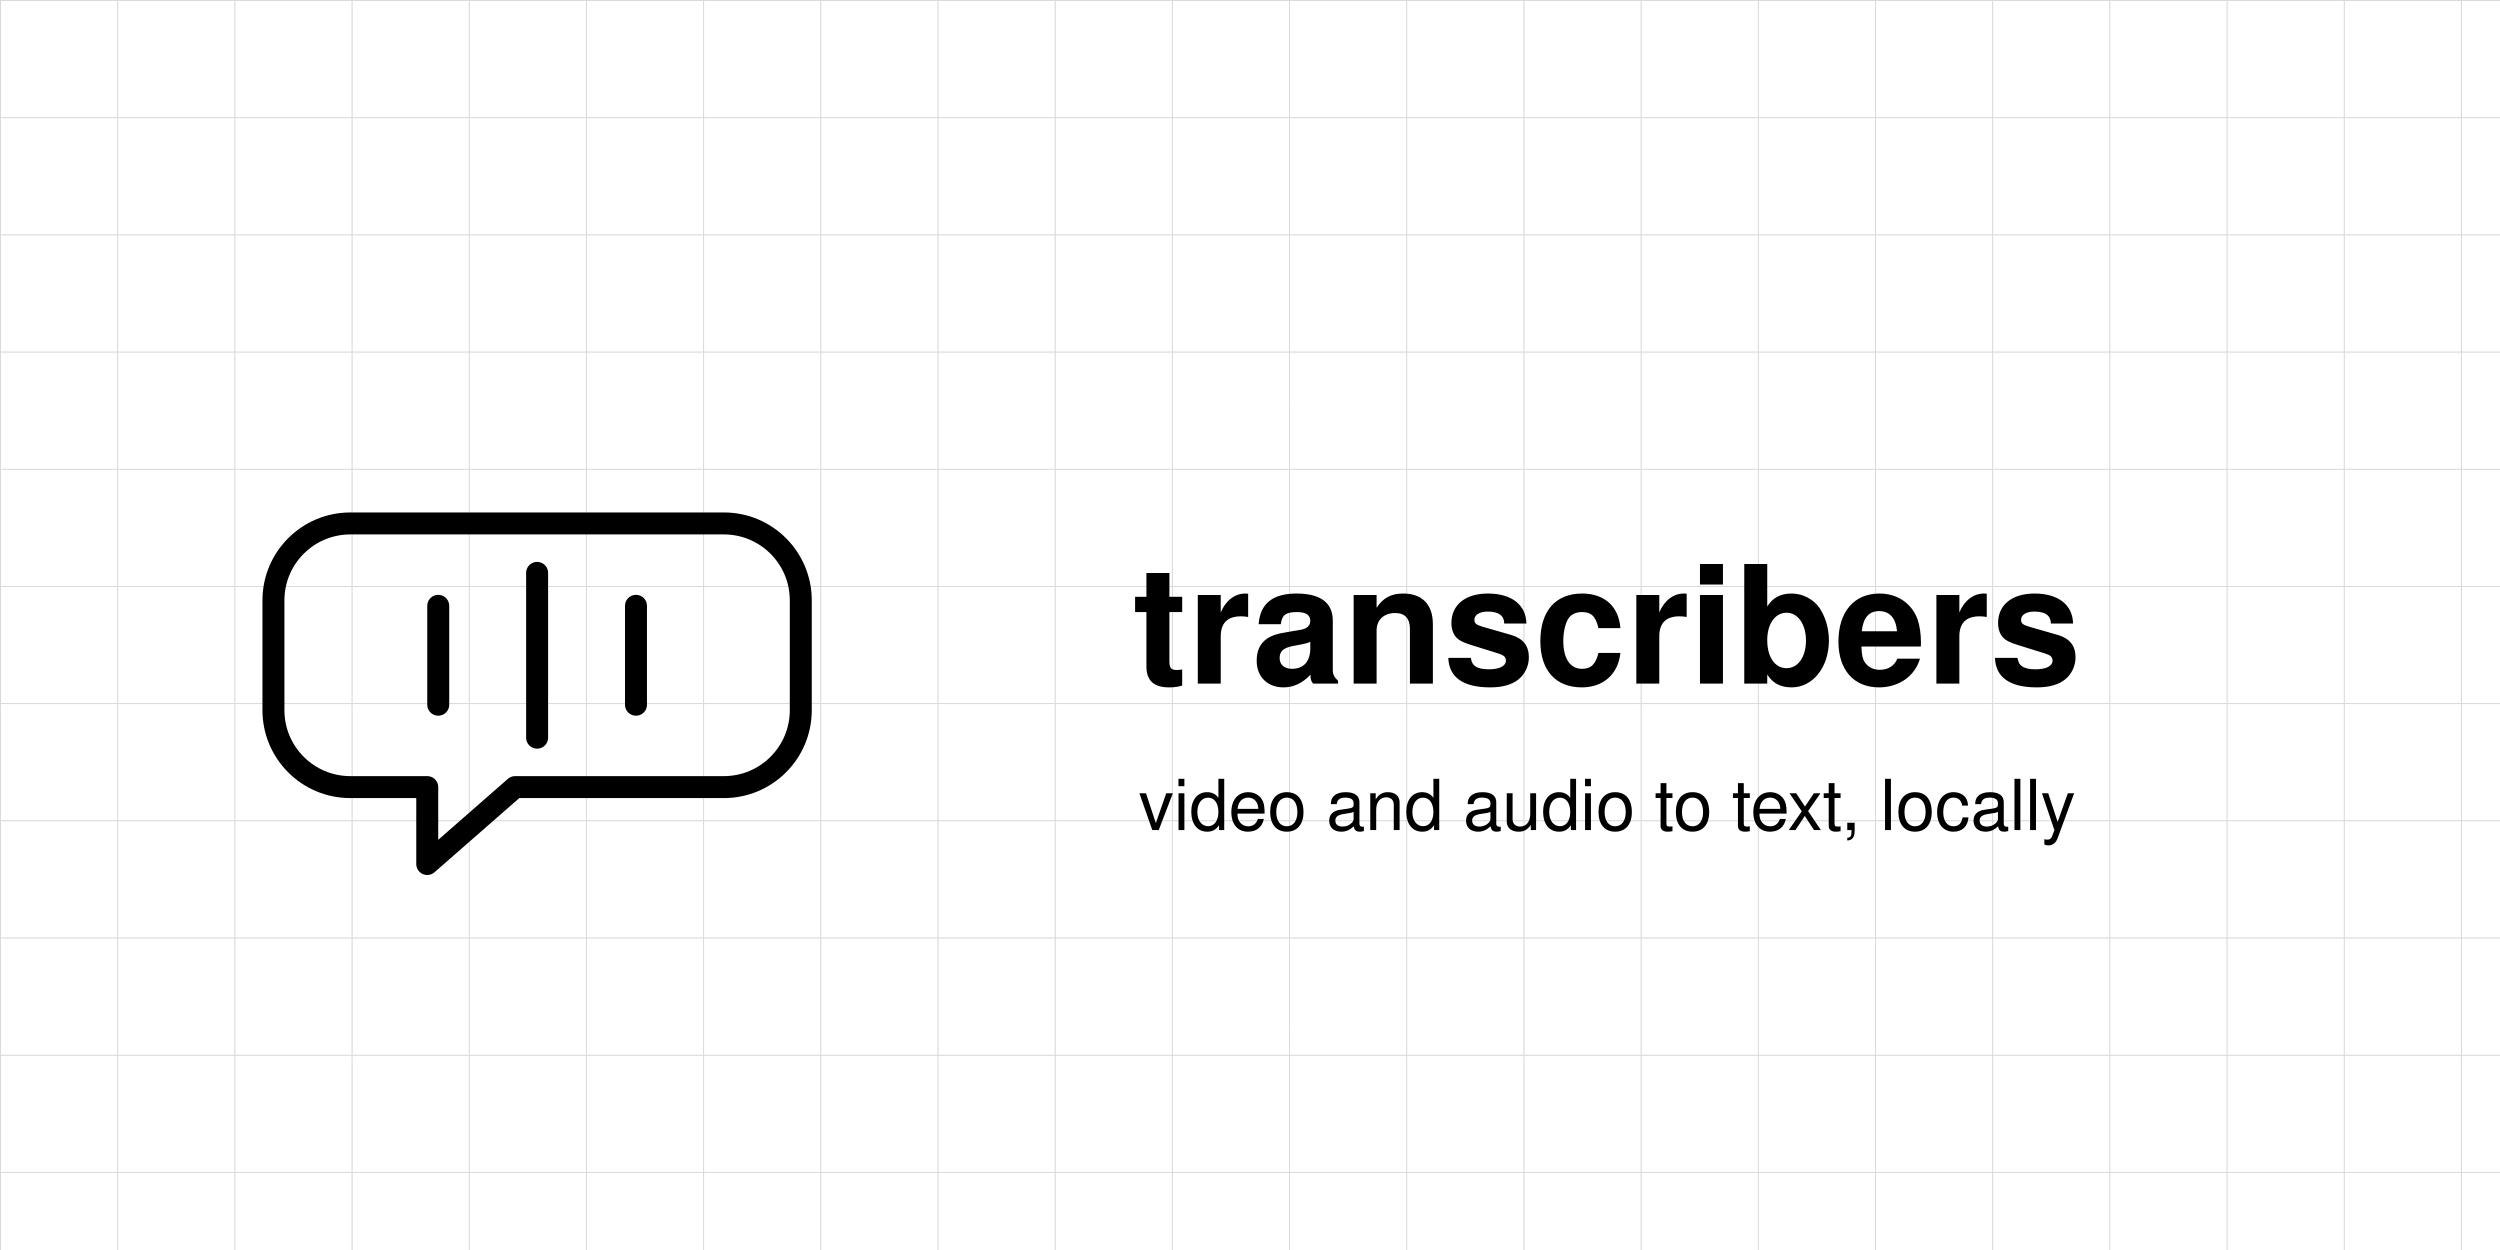
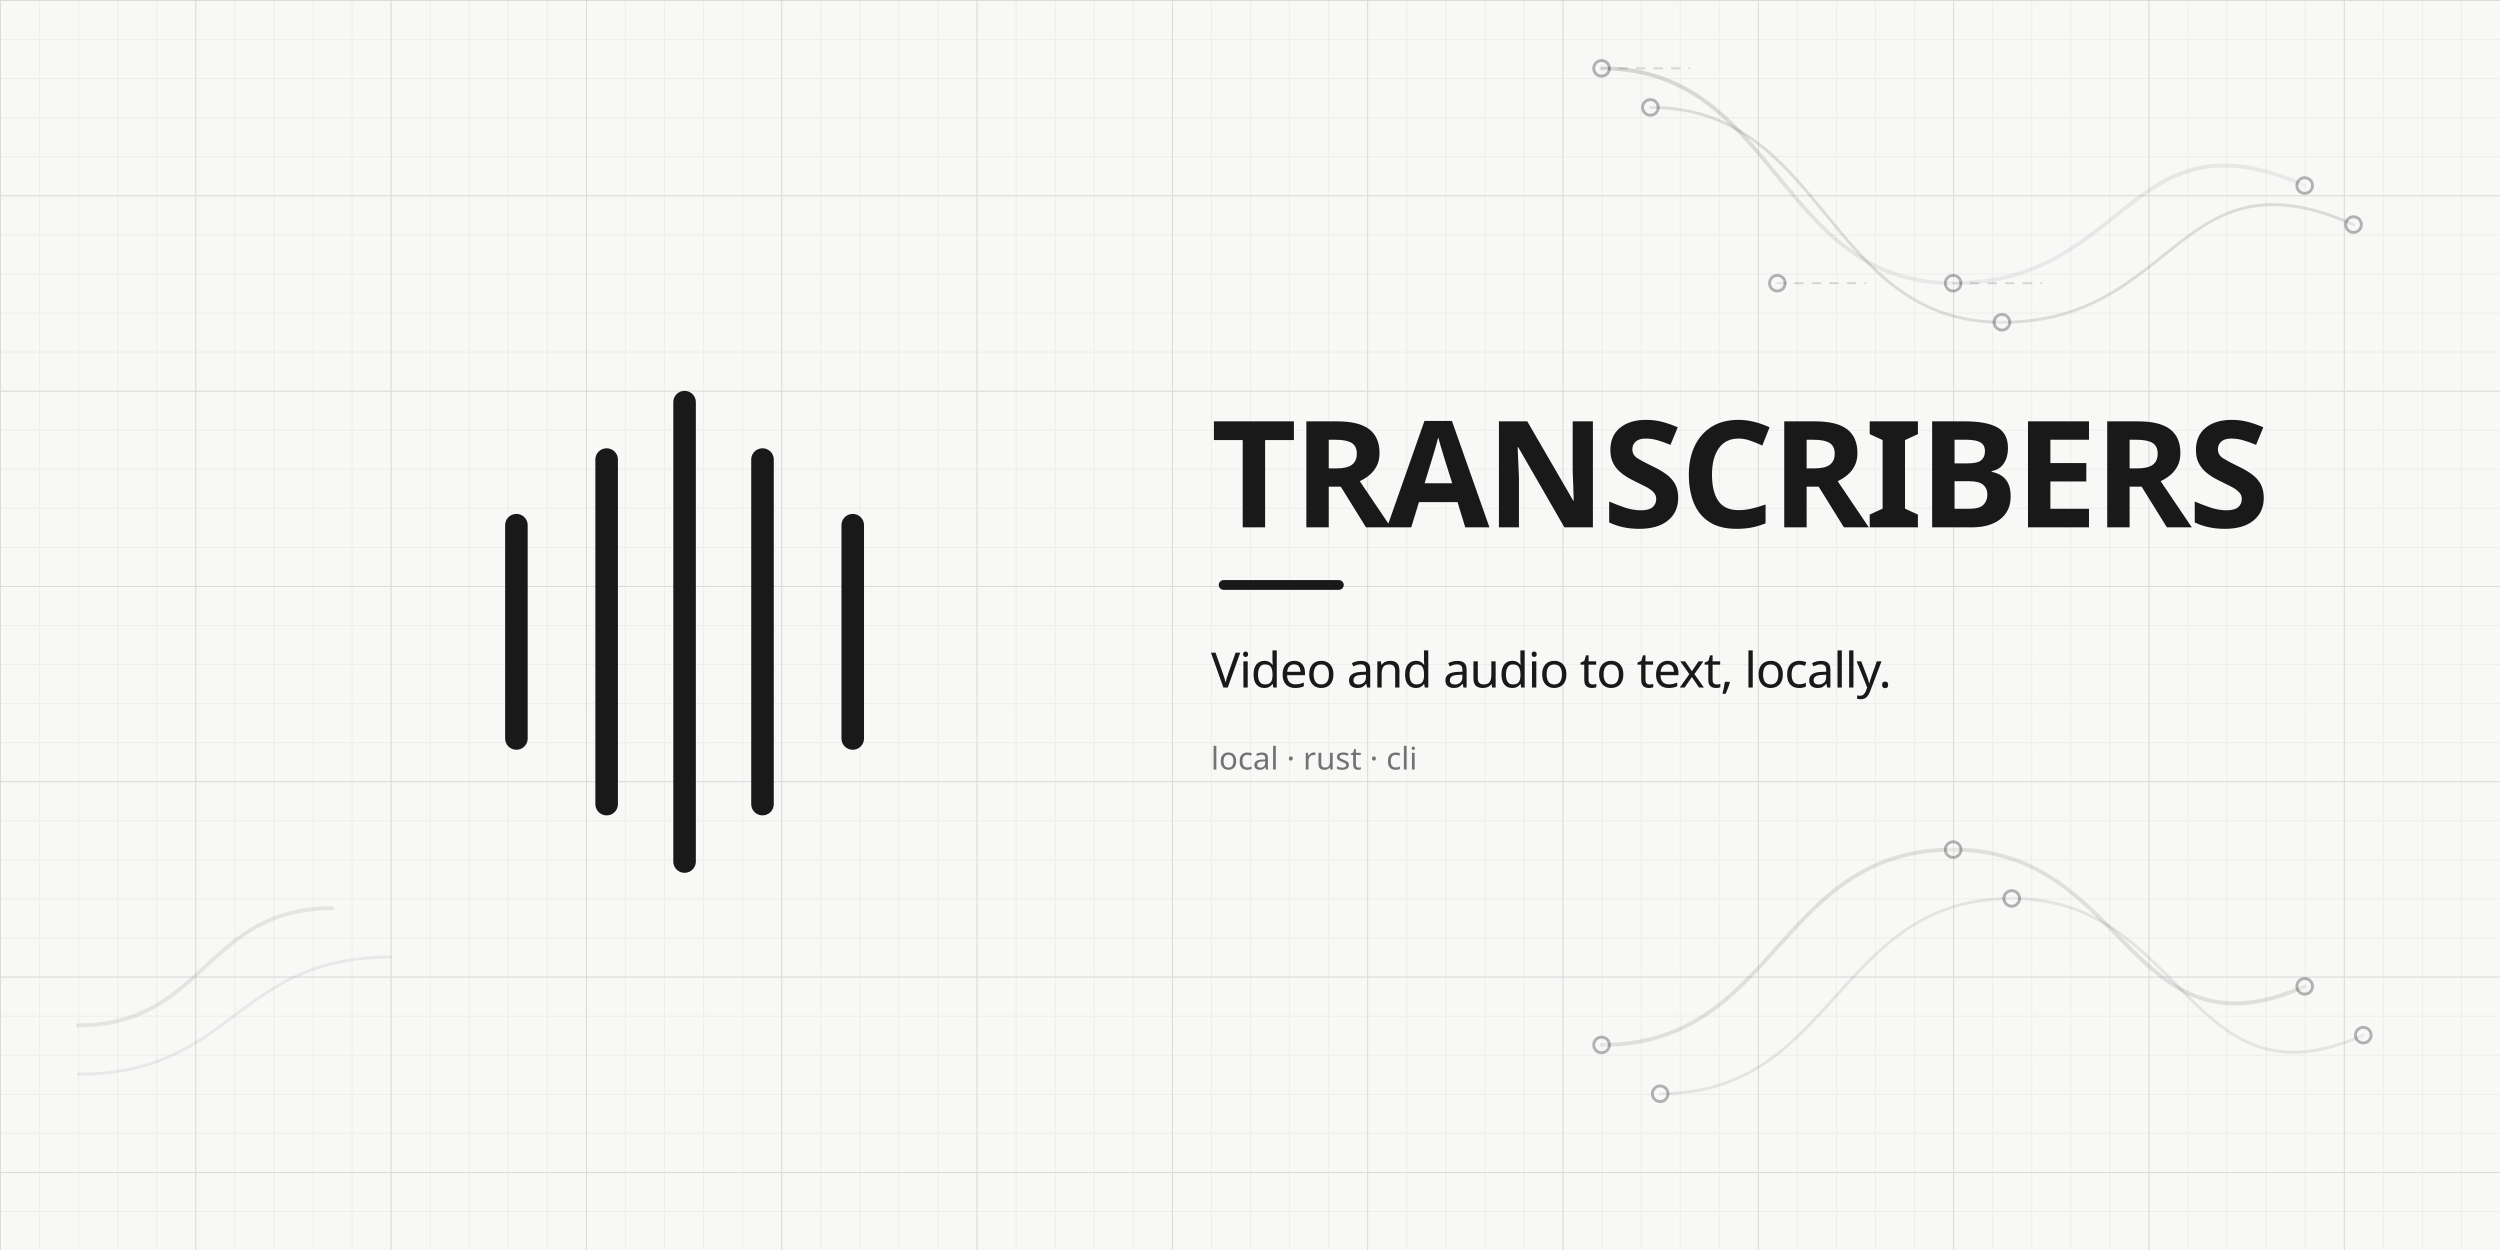
- <svg xmlns="http://www.w3.org/2000/svg" viewBox="0 0 1280 640" width="1280" height="640">
+ <svg xmlns="http://www.w3.org/2000/svg" width="1280" height="640" viewBox="0 0 1280 640" role="img" aria-labelledby="title desc">
  <defs>
-     <pattern id="grid" width="60" height="60" patternUnits="userSpaceOnUse">
-       <path d="M60 0H0V60" fill="none" stroke="#d9d9d9" stroke-width="1" />
+     <pattern id="small-grid" width="20" height="20" patternUnits="userSpaceOnUse">
+       <path d="M20 0H0V20" fill="none" stroke="#191919" stroke-opacity="0.055" stroke-width="0.8" />
    </pattern>
+     <pattern id="large-grid" width="100" height="100" patternUnits="userSpaceOnUse">
+       <rect width="100" height="100" fill="url(#small-grid)" />
+       <path d="M100 0H0V100" fill="none" stroke="#191919" stroke-opacity="0.09" stroke-width="1" />
+     </pattern>
+     <linearGradient id="curve-fade" x1="0" y1="0" x2="1" y2="1">
+       <stop offset="0%" stop-color="#191919" stop-opacity="0.16" />
+       <stop offset="100%" stop-color="#191919" stop-opacity="0.04" />
+     </linearGradient>
  </defs>
-   <rect width="1280" height="640" fill="#ffffff" />
-   <rect width="1280" height="640" fill="url(#grid)" />
-   <g transform="translate(95,178) scale(0.703125)">
-     <path d="M120 128h272a56 56 0 0 1 56 56v80a56 56 0 0 1-56 56h-152l-64 56v-56h-56a56 56 0 0 1-56-56V184a56 56 0 0 1 56-56z" fill="none" stroke="#000000" stroke-width="16" stroke-linejoin="round" />
-     <line x1="184" y1="188" x2="184" y2="260" stroke="#000000" stroke-width="16" stroke-linecap="round" />
-     <line x1="256" y1="164" x2="256" y2="284" stroke="#000000" stroke-width="16" stroke-linecap="round" />
-     <line x1="328" y1="188" x2="328" y2="260" stroke="#000000" stroke-width="16" stroke-linecap="round" />
+   <rect width="1280" height="640" fill="#f8f8f7" />
+   <rect width="1280" height="640" fill="url(#large-grid)" />
+   <g fill="none" stroke-linecap="round" stroke-linejoin="round">
+     <path d="M820 35 C910 35 910 145 1000 145 S1090 55 1180 95" stroke="url(#curve-fade)" stroke-width="2" />
+     <path d="M845 55 C935 55 935 165 1025 165 S1115 75 1205 115" stroke="#191919" stroke-opacity="0.13" stroke-width="1.5" />
+     <g stroke="#191919" stroke-opacity="0.16" stroke-width="1" stroke-dasharray="4 5">
+       <path d="M820 35L865 35" />
+       <path d="M910 145L955 145" />
+       <path d="M1000 145L1045 145" />
+     </g>
+     <path d="M820 535 C910 535 910 435 1000 435 S1090 545 1180 505" stroke="#191919" stroke-opacity="0.11" stroke-width="2" />
+     <path d="M850 560 C940 560 940 460 1030 460 S1120 570 1210 530" stroke="#191919" stroke-opacity="0.09" stroke-width="1.5" />
+     <path d="M40 525 C105 525 105 465 170 465" stroke="#191919" stroke-opacity="0.09" stroke-width="2" />
+     <path d="M40 550 C120 550 120 490 200 490" stroke="#191919" stroke-opacity="0.07" stroke-width="1.5" />
  </g>
-   <text x="580" y="350" font-family="Helvetica, Arial, sans-serif" font-size="84" font-weight="700" fill="#000000">transcribers</text>
-   <text x="583" y="425" font-family="Helvetica, Arial, sans-serif" font-size="36" fill="#000000">video and audio to text, locally</text>
+   <g fill="#f8f8f7" stroke="#191919" stroke-width="1.5" opacity="0.32">
+     <circle cx="820" cy="35" r="4" />
+     <circle cx="910" cy="145" r="4" />
+     <circle cx="1000" cy="145" r="4" />
+     <circle cx="1180" cy="95" r="4" />
+     <circle cx="845" cy="55" r="4" />
+     <circle cx="1025" cy="165" r="4" />
+     <circle cx="1205" cy="115" r="4" />
+     <circle cx="820" cy="535" r="4" />
+     <circle cx="1000" cy="435" r="4" />
+     <circle cx="1180" cy="505" r="4" />
+     <circle cx="850" cy="560" r="4" />
+     <circle cx="1030" cy="460" r="4" />
+     <circle cx="1210" cy="530" r="4" />
+   </g>
+   <g transform="translate(130 103) scale(1.05)" fill="none" stroke="#191919" stroke-width="11" stroke-linecap="round" stroke-linejoin="round">
+     <line x1="128" y1="158" x2="128" y2="262" />
+     <line x1="172" y1="126" x2="172" y2="294" />
+     <line x1="210" y1="98" x2="210" y2="322" />
+     <line x1="248" y1="126" x2="248" y2="294" />
+     <line x1="292" y1="158" x2="292" y2="262" />
+   </g>
+   <g fill="#191919">
+     <text x="620" y="270" font-family="Comfortaa, 'Trebuchet MS', sans-serif" font-size="76" font-weight="700" letter-spacing="-2">TRANSCRIBERS</text>
+     <rect x="624" y="297" width="64" height="5" rx="2.5" />
+     <text x="620" y="352" font-family="Comfortaa, 'Trebuchet MS', sans-serif" font-size="25" font-weight="500" letter-spacing="-0.5">Video and audio to text, locally.</text>
+     <text x="620" y="394" font-family="Comfortaa, 'Trebuchet MS', sans-serif" font-size="16" font-weight="400" fill="#737373">local · rust · cli</text>
+   </g>
</svg>
